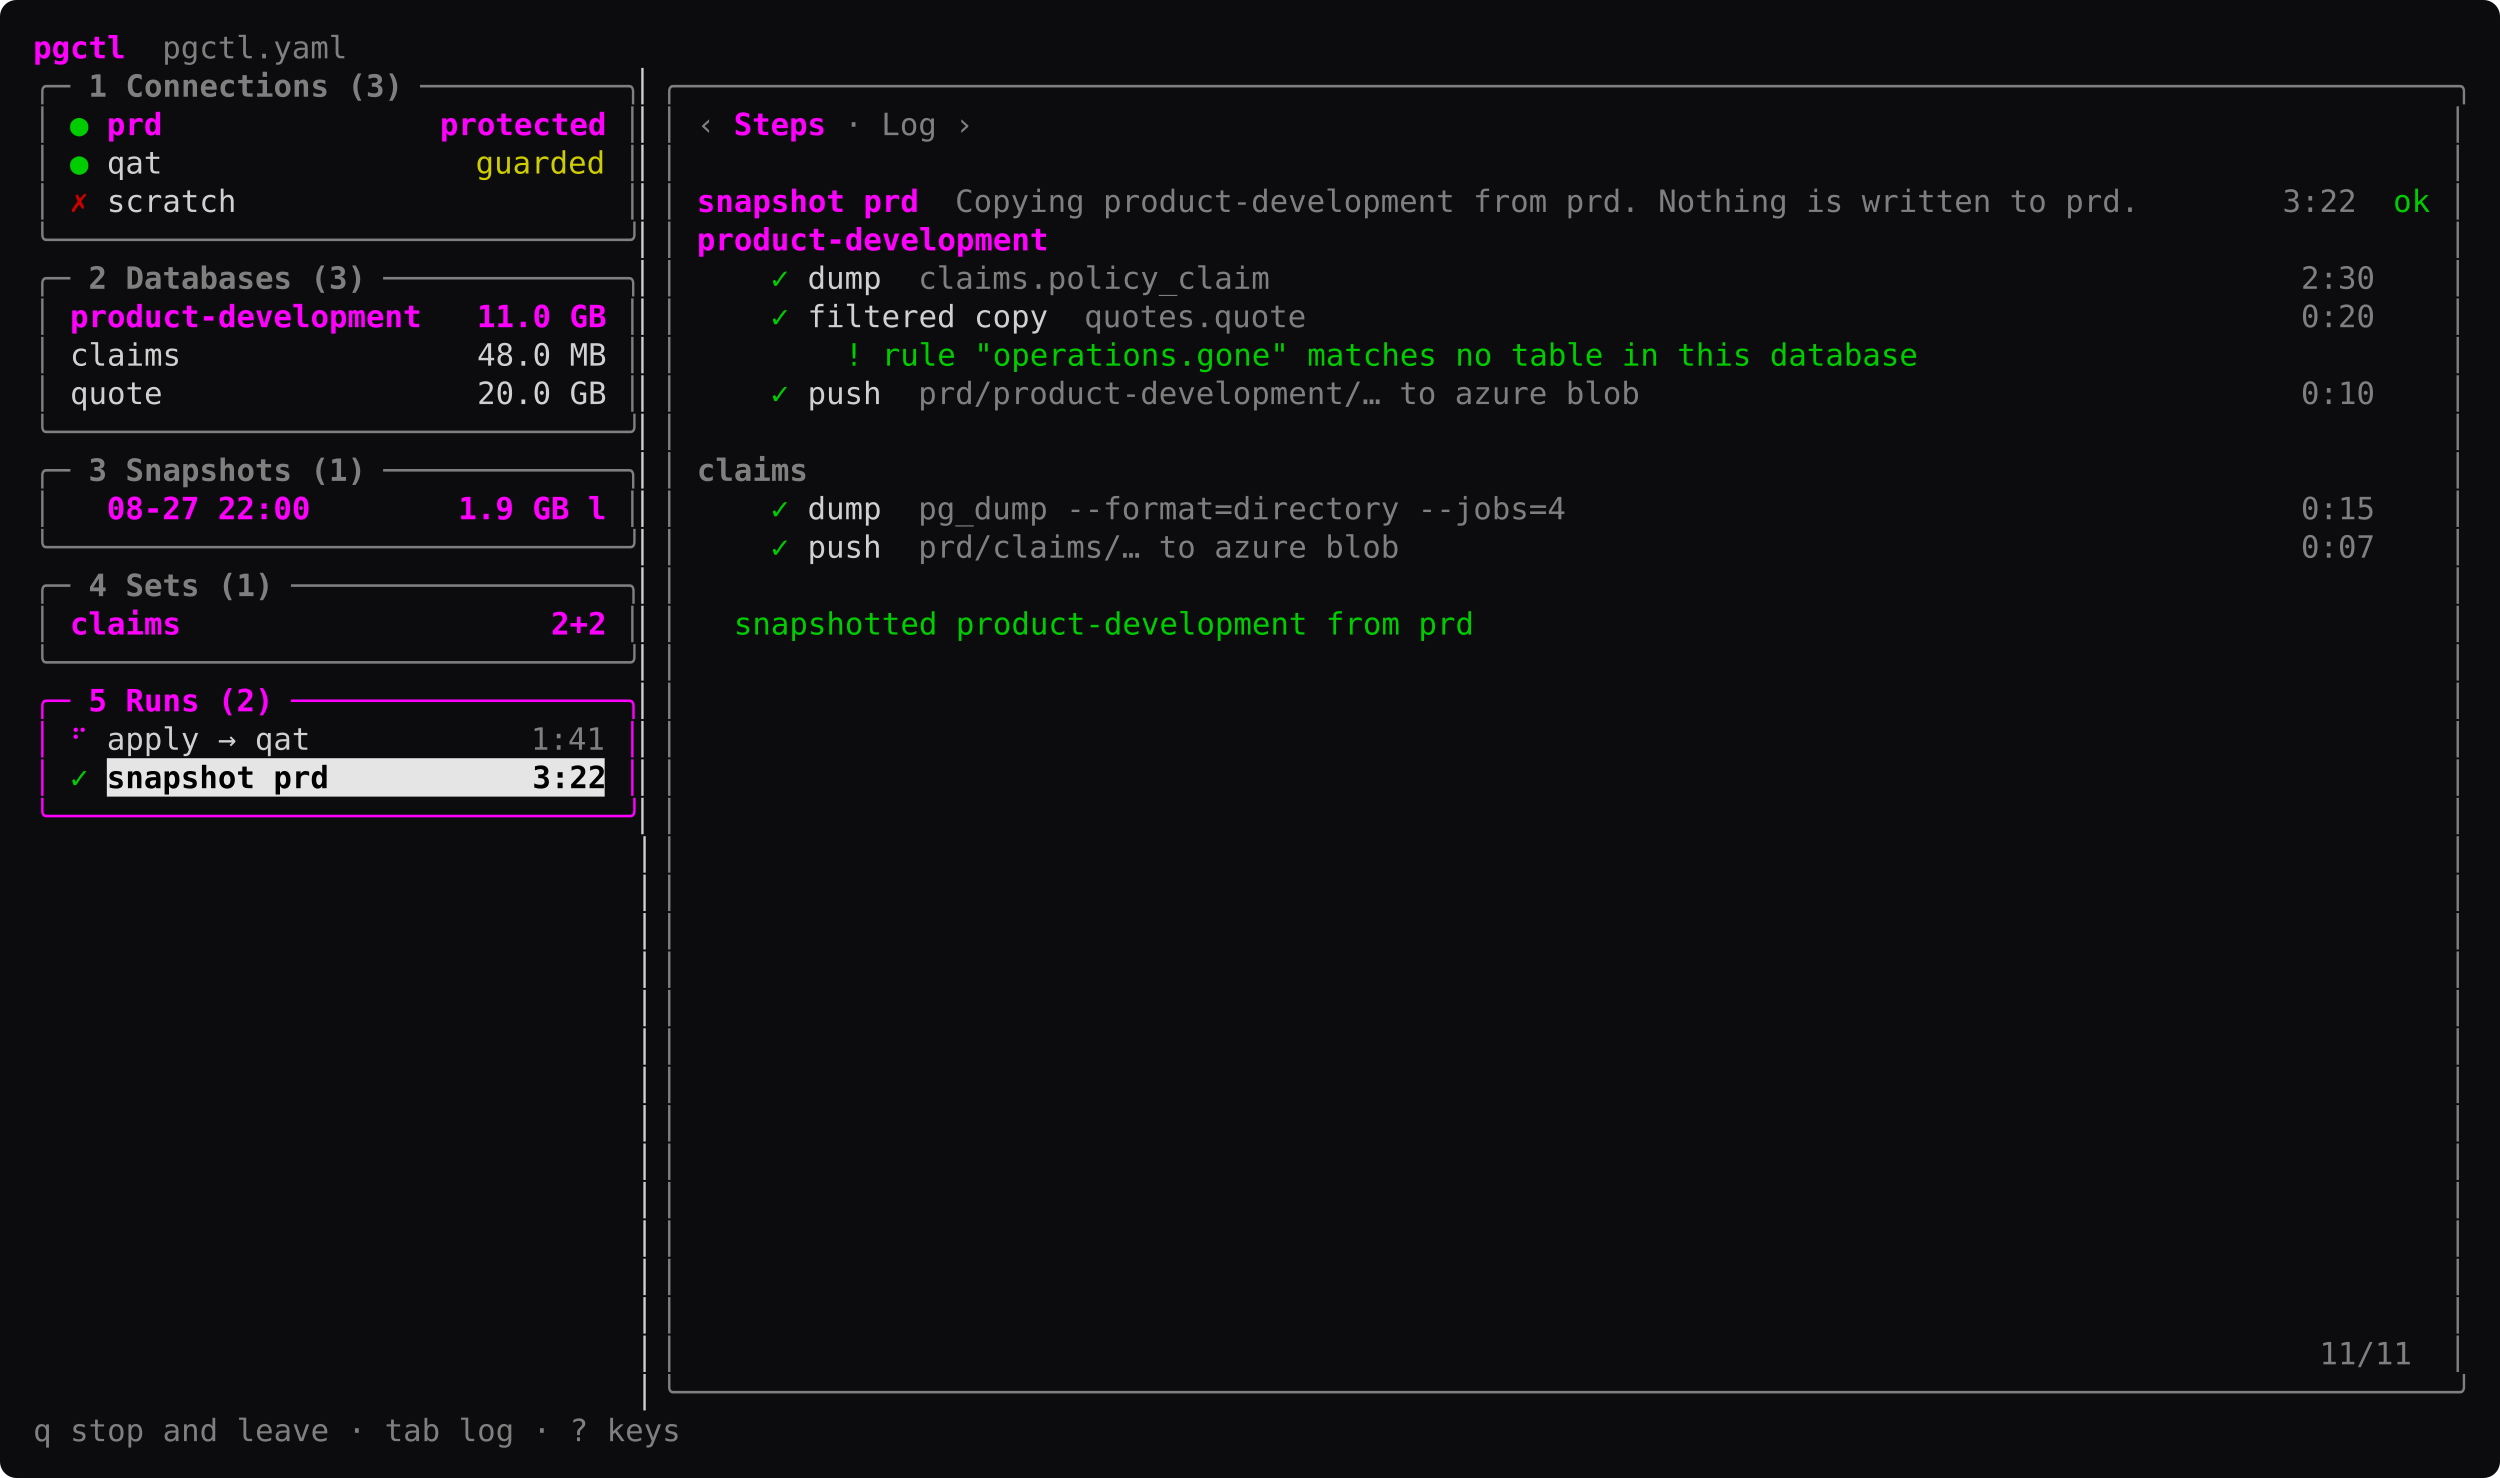
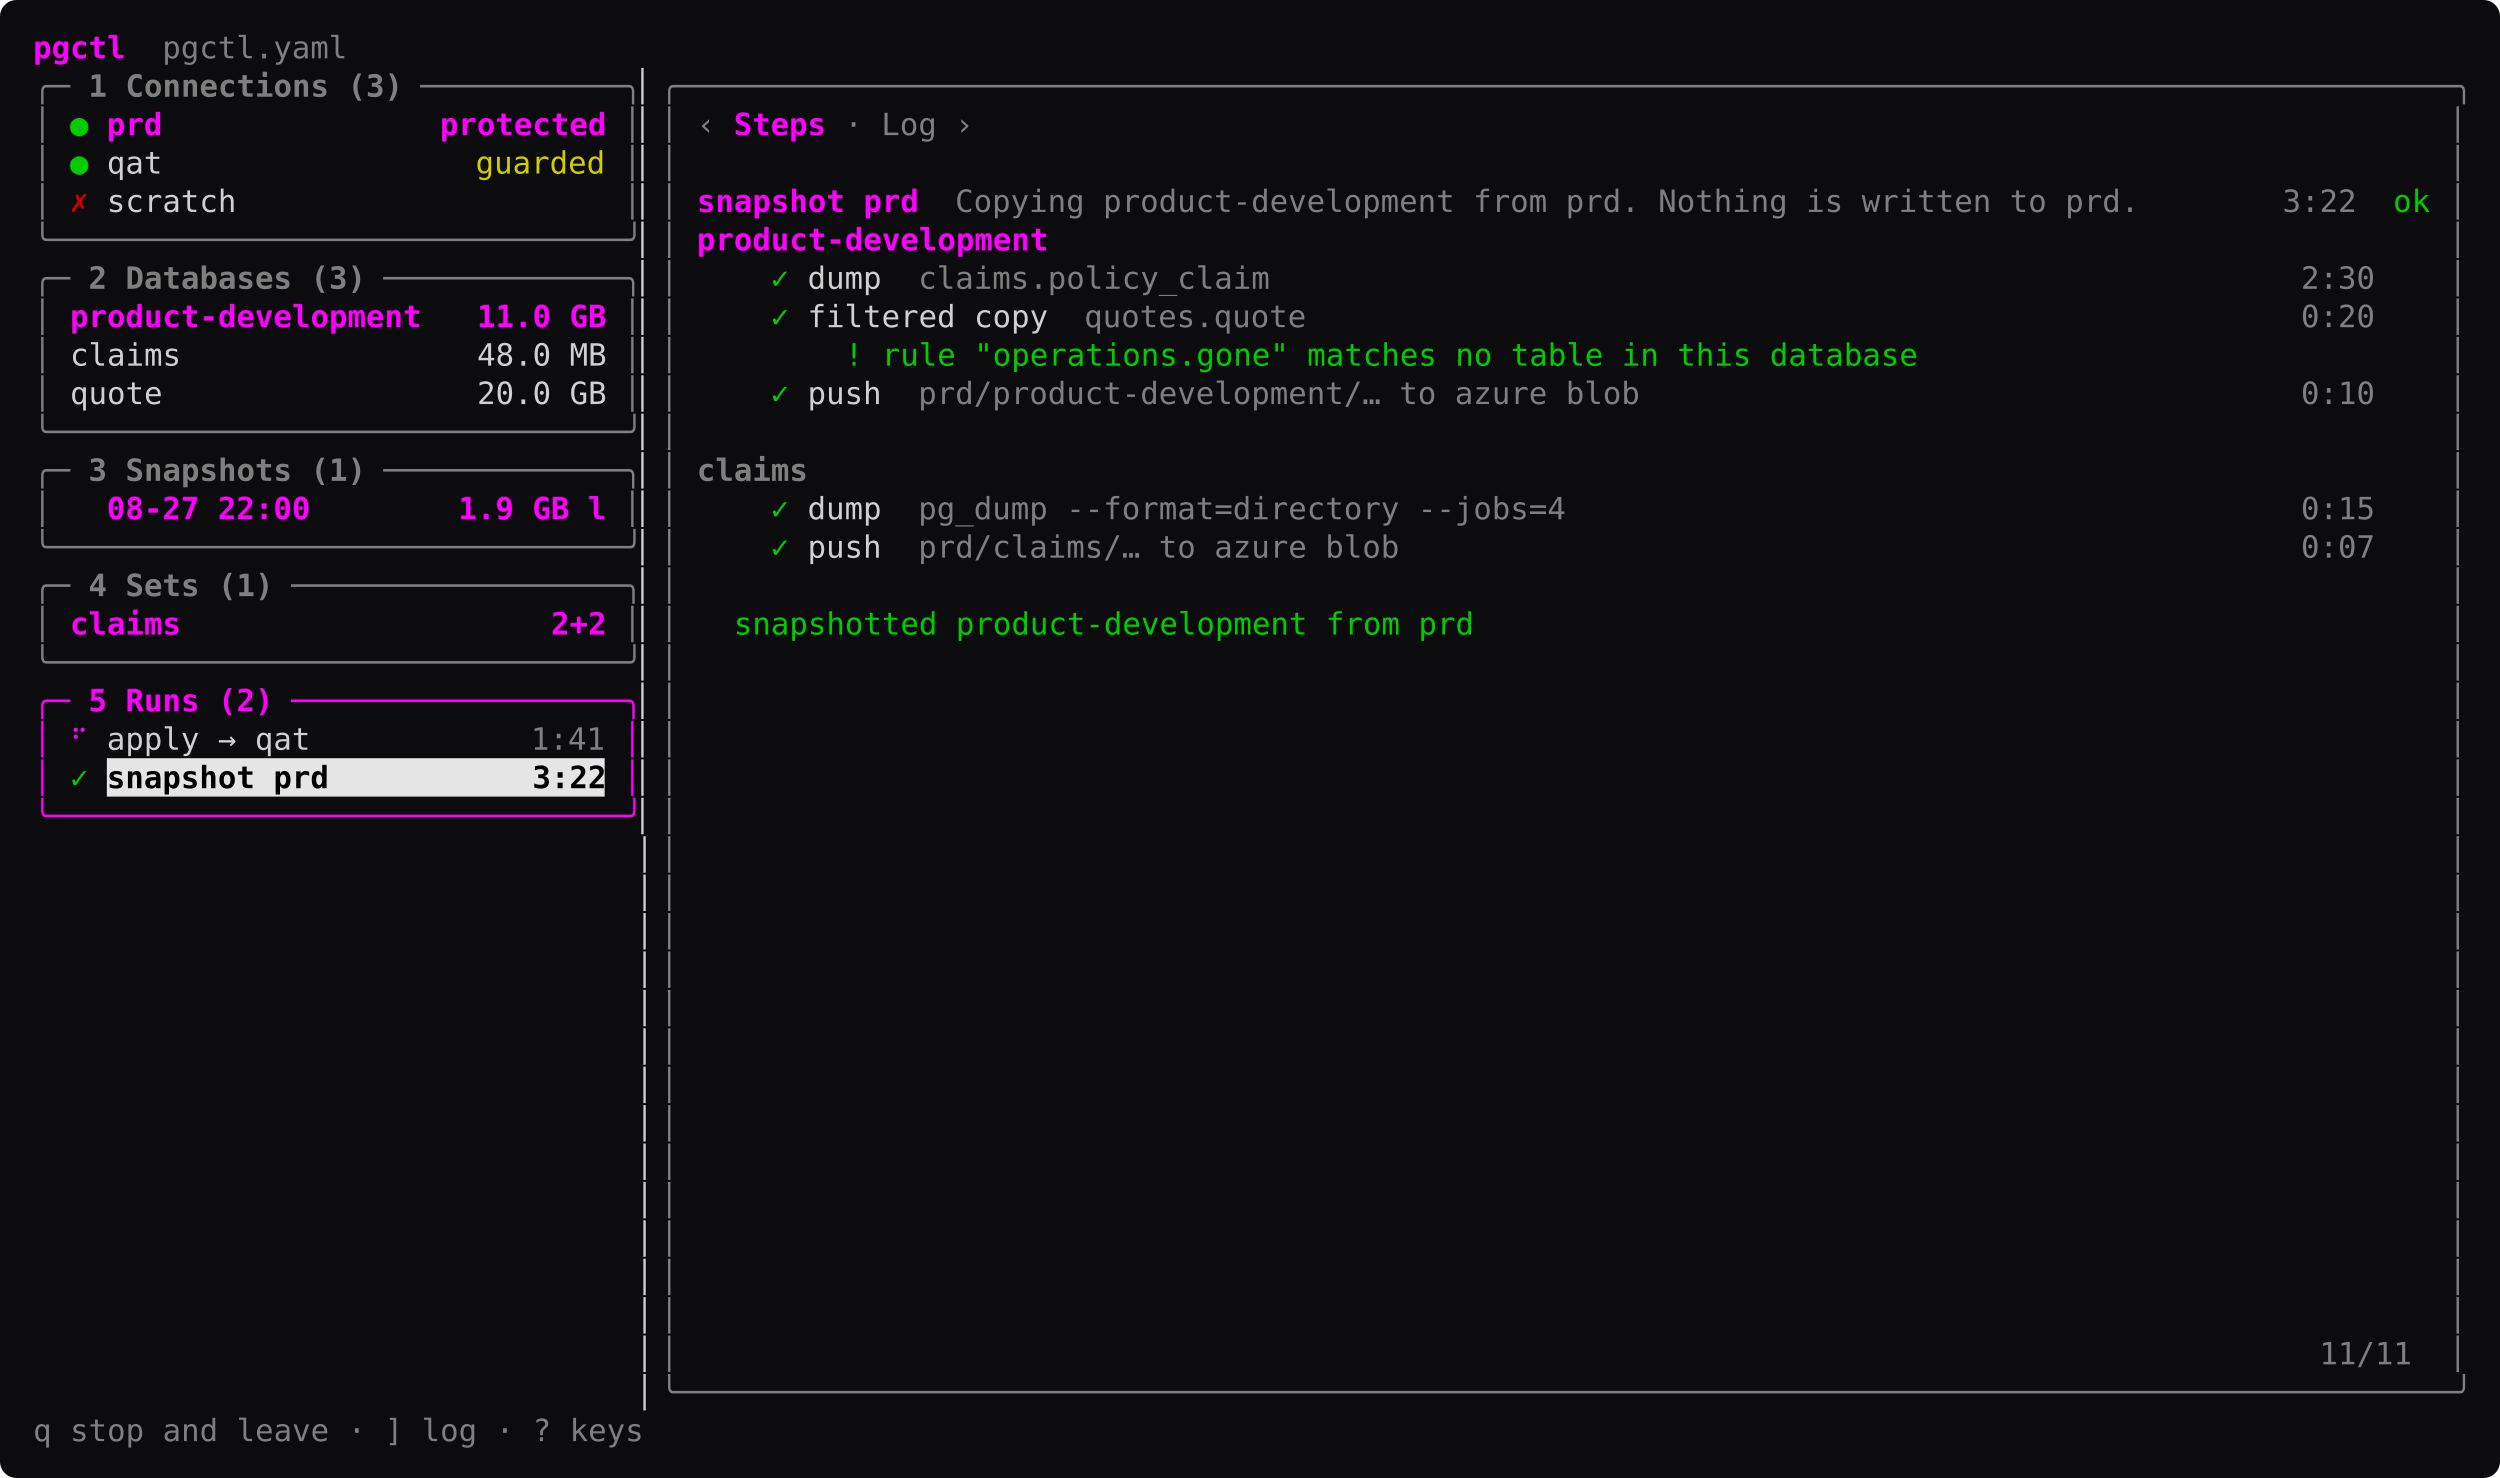
<svg xmlns="http://www.w3.org/2000/svg" width="1057.6" height="625.25" viewBox="0 0 1057.6 625.25" font-family="ui-monospace, 'SF Mono', SFMono-Regular, Menlo, Consolas, 'DejaVu Sans Mono', monospace" font-size="13" role="img">
  <rect width="1057.6" height="625.25" rx="7" fill="#0c0c0e" />
  <rect x="45.2" y="320.75" width="210.6" height="16.25" fill="#e5e5e5" />
  <text x="14" y="24.68" textLength="39" lengthAdjust="spacing" fill="#ff00ff" font-weight="600" xml:space="preserve">pgctl</text>
  <text x="53" y="24.68" textLength="93.6" lengthAdjust="spacing" fill="#7f7f7f" xml:space="preserve">  pgctl.yaml</text>
  <text x="14" y="40.92" textLength="15.6" lengthAdjust="spacing" fill="#7f7f7f" xml:space="preserve">╭─</text>
  <text x="29.6" y="40.92" textLength="140.4" lengthAdjust="spacing" fill="#7f7f7f" font-weight="600" xml:space="preserve"> 1 Connections (3)</text>
  <text x="177.8" y="40.92" textLength="93.6" lengthAdjust="spacing" fill="#7f7f7f" xml:space="preserve">───────────╮</text>
  <text x="271.4" y="40.92" textLength="7.8" lengthAdjust="spacing" fill="#d0d0d0" xml:space="preserve">▏</text>
  <text x="279.2" y="40.92" textLength="764.4" lengthAdjust="spacing" fill="#7f7f7f" xml:space="preserve">╭────────────────────────────────────────────────────────────────────────────────────────────────╮</text>
  <text x="14" y="57.17" textLength="7.8" lengthAdjust="spacing" fill="#7f7f7f" xml:space="preserve">│</text>
  <text x="29.6" y="57.17" textLength="7.8" lengthAdjust="spacing" fill="#00cd00" xml:space="preserve">●</text>
  <text x="45.2" y="57.17" textLength="210.6" lengthAdjust="spacing" fill="#ff00ff" font-weight="600" xml:space="preserve">prd               protected</text>
  <text x="263.6" y="57.17" textLength="7.8" lengthAdjust="spacing" fill="#7f7f7f" xml:space="preserve">│</text>
  <text x="271.4" y="57.17" textLength="7.8" lengthAdjust="spacing" fill="#d0d0d0" xml:space="preserve">▏</text>
  <text x="279.2" y="57.17" textLength="7.8" lengthAdjust="spacing" fill="#7f7f7f" xml:space="preserve">│</text>
  <text x="294.8" y="57.17" textLength="7.8" lengthAdjust="spacing" fill="#7f7f7f" xml:space="preserve">‹</text>
  <text x="310.4" y="57.17" textLength="7.8" lengthAdjust="spacing" fill="#ff00ff" font-weight="600" xml:space="preserve">S</text>
  <text x="318.2" y="57.17" textLength="7.8" lengthAdjust="spacing" fill="#ff00ff" font-weight="600" xml:space="preserve">t</text>
  <text x="326" y="57.17" textLength="7.8" lengthAdjust="spacing" fill="#ff00ff" font-weight="600" xml:space="preserve">e</text>
  <text x="333.8" y="57.17" textLength="7.8" lengthAdjust="spacing" fill="#ff00ff" font-weight="600" xml:space="preserve">p</text>
  <text x="341.6" y="57.17" textLength="7.8" lengthAdjust="spacing" fill="#ff00ff" font-weight="600" xml:space="preserve">s</text>
  <text x="357.2" y="57.17" textLength="7.8" lengthAdjust="spacing" fill="#7f7f7f" xml:space="preserve">·</text>
  <text x="365" y="57.17" textLength="31.2" lengthAdjust="spacing" fill="#7f7f7f" xml:space="preserve"> Log</text>
  <text x="404" y="57.17" textLength="7.8" lengthAdjust="spacing" fill="#7f7f7f" xml:space="preserve">›</text>
  <text x="1035.8" y="57.17" textLength="7.8" lengthAdjust="spacing" fill="#7f7f7f" xml:space="preserve">│</text>
  <text x="14" y="73.42" textLength="7.8" lengthAdjust="spacing" fill="#7f7f7f" xml:space="preserve">│</text>
  <text x="29.6" y="73.42" textLength="7.8" lengthAdjust="spacing" fill="#00cd00" xml:space="preserve">●</text>
  <text x="45.2" y="73.42" textLength="23.4" lengthAdjust="spacing" fill="#d0d0d0" xml:space="preserve">qat</text>
  <text x="201.2" y="73.42" textLength="54.6" lengthAdjust="spacing" fill="#cdcd00" xml:space="preserve">guarded</text>
  <text x="263.6" y="73.42" textLength="7.8" lengthAdjust="spacing" fill="#7f7f7f" xml:space="preserve">│</text>
  <text x="271.4" y="73.42" textLength="7.8" lengthAdjust="spacing" fill="#d0d0d0" xml:space="preserve">▏</text>
  <text x="279.2" y="73.42" textLength="7.8" lengthAdjust="spacing" fill="#7f7f7f" xml:space="preserve">│</text>
  <text x="1035.8" y="73.42" textLength="7.8" lengthAdjust="spacing" fill="#7f7f7f" xml:space="preserve">│</text>
  <text x="14" y="89.67" textLength="7.8" lengthAdjust="spacing" fill="#7f7f7f" xml:space="preserve">│</text>
  <text x="29.6" y="89.67" textLength="7.8" lengthAdjust="spacing" fill="#cd0000" font-weight="600" xml:space="preserve">✗</text>
  <text x="45.2" y="89.67" textLength="54.6" lengthAdjust="spacing" fill="#d0d0d0" xml:space="preserve">scratch</text>
  <text x="263.6" y="89.67" textLength="7.8" lengthAdjust="spacing" fill="#7f7f7f" xml:space="preserve">│</text>
  <text x="271.4" y="89.67" textLength="7.8" lengthAdjust="spacing" fill="#d0d0d0" xml:space="preserve">▏</text>
  <text x="279.2" y="89.67" textLength="7.8" lengthAdjust="spacing" fill="#7f7f7f" xml:space="preserve">│</text>
  <text x="294.8" y="89.67" textLength="93.6" lengthAdjust="spacing" fill="#ff00ff" font-weight="600" xml:space="preserve">snapshot prd</text>
  <text x="388.4" y="89.67" textLength="514.8" lengthAdjust="spacing" fill="#7f7f7f" xml:space="preserve">  Copying product-development from prd. Nothing is written to prd.</text>
  <text x="965.6" y="89.67" textLength="31.2" lengthAdjust="spacing" fill="#7f7f7f" xml:space="preserve">3:22</text>
  <text x="1012.4" y="89.67" textLength="15.6" lengthAdjust="spacing" fill="#00cd00" xml:space="preserve">ok</text>
  <text x="1035.8" y="89.67" textLength="7.8" lengthAdjust="spacing" fill="#7f7f7f" xml:space="preserve">│</text>
  <text x="14" y="105.92" textLength="257.4" lengthAdjust="spacing" fill="#7f7f7f" xml:space="preserve">╰───────────────────────────────╯</text>
  <text x="271.4" y="105.92" textLength="7.8" lengthAdjust="spacing" fill="#d0d0d0" xml:space="preserve">▏</text>
  <text x="279.2" y="105.92" textLength="7.8" lengthAdjust="spacing" fill="#7f7f7f" xml:space="preserve">│</text>
  <text x="294.8" y="105.92" textLength="148.2" lengthAdjust="spacing" fill="#ff00ff" font-weight="600" xml:space="preserve">product-development</text>
  <text x="1035.8" y="105.92" textLength="7.8" lengthAdjust="spacing" fill="#7f7f7f" xml:space="preserve">│</text>
  <text x="14" y="122.17" textLength="15.6" lengthAdjust="spacing" fill="#7f7f7f" xml:space="preserve">╭─</text>
  <text x="29.6" y="122.17" textLength="124.8" lengthAdjust="spacing" fill="#7f7f7f" font-weight="600" xml:space="preserve"> 2 Databases (3)</text>
  <text x="162.2" y="122.17" textLength="109.2" lengthAdjust="spacing" fill="#7f7f7f" xml:space="preserve">─────────────╮</text>
  <text x="271.4" y="122.17" textLength="7.8" lengthAdjust="spacing" fill="#d0d0d0" xml:space="preserve">▏</text>
  <text x="279.2" y="122.17" textLength="7.8" lengthAdjust="spacing" fill="#7f7f7f" xml:space="preserve">│</text>
  <text x="326" y="122.17" textLength="7.8" lengthAdjust="spacing" fill="#00cd00" xml:space="preserve">✓</text>
  <text x="333.8" y="122.17" textLength="39" lengthAdjust="spacing" fill="#d0d0d0" xml:space="preserve"> dump</text>
  <text x="372.8" y="122.17" textLength="163.8" lengthAdjust="spacing" fill="#7f7f7f" xml:space="preserve">  claims.policy_claim</text>
  <text x="973.4" y="122.17" textLength="31.2" lengthAdjust="spacing" fill="#7f7f7f" xml:space="preserve">2:30</text>
  <text x="1035.8" y="122.17" textLength="7.8" lengthAdjust="spacing" fill="#7f7f7f" xml:space="preserve">│</text>
  <text x="14" y="138.43" textLength="7.8" lengthAdjust="spacing" fill="#7f7f7f" xml:space="preserve">│</text>
  <text x="29.6" y="138.43" textLength="226.2" lengthAdjust="spacing" fill="#ff00ff" font-weight="600" xml:space="preserve">product-development   11.0 GB</text>
  <text x="263.6" y="138.43" textLength="7.8" lengthAdjust="spacing" fill="#7f7f7f" xml:space="preserve">│</text>
  <text x="271.4" y="138.43" textLength="7.8" lengthAdjust="spacing" fill="#d0d0d0" xml:space="preserve">▏</text>
  <text x="279.2" y="138.43" textLength="7.8" lengthAdjust="spacing" fill="#7f7f7f" xml:space="preserve">│</text>
  <text x="326" y="138.43" textLength="7.8" lengthAdjust="spacing" fill="#00cd00" xml:space="preserve">✓</text>
  <text x="333.8" y="138.43" textLength="109.2" lengthAdjust="spacing" fill="#d0d0d0" xml:space="preserve"> filtered copy</text>
  <text x="443" y="138.43" textLength="109.2" lengthAdjust="spacing" fill="#7f7f7f" xml:space="preserve">  quotes.quote</text>
  <text x="973.4" y="138.43" textLength="31.2" lengthAdjust="spacing" fill="#7f7f7f" xml:space="preserve">0:20</text>
  <text x="1035.8" y="138.43" textLength="7.8" lengthAdjust="spacing" fill="#7f7f7f" xml:space="preserve">│</text>
  <text x="14" y="154.68" textLength="7.8" lengthAdjust="spacing" fill="#7f7f7f" xml:space="preserve">│</text>
  <text x="21.8" y="154.68" textLength="234" lengthAdjust="spacing" fill="#d0d0d0" xml:space="preserve"> claims                48.0 MB</text>
  <text x="263.6" y="154.68" textLength="7.8" lengthAdjust="spacing" fill="#7f7f7f" xml:space="preserve">│</text>
  <text x="271.4" y="154.68" textLength="7.8" lengthAdjust="spacing" fill="#d0d0d0" xml:space="preserve">▏</text>
  <text x="279.2" y="154.68" textLength="7.8" lengthAdjust="spacing" fill="#7f7f7f" xml:space="preserve">│</text>
  <text x="310.4" y="154.68" textLength="499.2" lengthAdjust="spacing" fill="#00cd00" xml:space="preserve">      ! rule "operations.gone" matches no table in this database</text>
  <text x="1035.8" y="154.68" textLength="7.8" lengthAdjust="spacing" fill="#7f7f7f" xml:space="preserve">│</text>
  <text x="14" y="170.93" textLength="7.8" lengthAdjust="spacing" fill="#7f7f7f" xml:space="preserve">│</text>
  <text x="21.8" y="170.93" textLength="234" lengthAdjust="spacing" fill="#d0d0d0" xml:space="preserve"> quote                 20.0 GB</text>
  <text x="263.6" y="170.93" textLength="7.8" lengthAdjust="spacing" fill="#7f7f7f" xml:space="preserve">│</text>
  <text x="271.4" y="170.93" textLength="7.8" lengthAdjust="spacing" fill="#d0d0d0" xml:space="preserve">▏</text>
  <text x="279.2" y="170.93" textLength="7.8" lengthAdjust="spacing" fill="#7f7f7f" xml:space="preserve">│</text>
  <text x="326" y="170.93" textLength="7.8" lengthAdjust="spacing" fill="#00cd00" xml:space="preserve">✓</text>
  <text x="333.8" y="170.93" textLength="39" lengthAdjust="spacing" fill="#d0d0d0" xml:space="preserve"> push</text>
  <text x="372.8" y="170.93" textLength="319.8" lengthAdjust="spacing" fill="#7f7f7f" xml:space="preserve">  prd/product-development/… to azure blob</text>
  <text x="973.4" y="170.93" textLength="31.2" lengthAdjust="spacing" fill="#7f7f7f" xml:space="preserve">0:10</text>
  <text x="1035.8" y="170.93" textLength="7.8" lengthAdjust="spacing" fill="#7f7f7f" xml:space="preserve">│</text>
  <text x="14" y="187.18" textLength="257.4" lengthAdjust="spacing" fill="#7f7f7f" xml:space="preserve">╰───────────────────────────────╯</text>
  <text x="271.4" y="187.18" textLength="7.8" lengthAdjust="spacing" fill="#d0d0d0" xml:space="preserve">▏</text>
  <text x="279.2" y="187.18" textLength="7.8" lengthAdjust="spacing" fill="#7f7f7f" xml:space="preserve">│</text>
  <text x="1035.8" y="187.18" textLength="7.8" lengthAdjust="spacing" fill="#7f7f7f" xml:space="preserve">│</text>
  <text x="14" y="203.43" textLength="15.6" lengthAdjust="spacing" fill="#7f7f7f" xml:space="preserve">╭─</text>
  <text x="29.6" y="203.43" textLength="124.8" lengthAdjust="spacing" fill="#7f7f7f" font-weight="600" xml:space="preserve"> 3 Snapshots (1)</text>
  <text x="162.2" y="203.43" textLength="109.2" lengthAdjust="spacing" fill="#7f7f7f" xml:space="preserve">─────────────╮</text>
  <text x="271.4" y="203.43" textLength="7.8" lengthAdjust="spacing" fill="#d0d0d0" xml:space="preserve">▏</text>
  <text x="279.2" y="203.43" textLength="7.8" lengthAdjust="spacing" fill="#7f7f7f" xml:space="preserve">│</text>
  <text x="294.8" y="203.43" textLength="46.8" lengthAdjust="spacing" fill="#7f7f7f" font-weight="600" xml:space="preserve">claims</text>
  <text x="1035.8" y="203.43" textLength="7.8" lengthAdjust="spacing" fill="#7f7f7f" xml:space="preserve">│</text>
  <text x="14" y="219.68" textLength="7.8" lengthAdjust="spacing" fill="#7f7f7f" xml:space="preserve">│</text>
  <text x="45.2" y="219.68" textLength="210.6" lengthAdjust="spacing" fill="#ff00ff" font-weight="600" xml:space="preserve">08-27 22:00        1.9 GB l</text>
  <text x="263.6" y="219.68" textLength="7.8" lengthAdjust="spacing" fill="#7f7f7f" xml:space="preserve">│</text>
  <text x="271.4" y="219.68" textLength="7.8" lengthAdjust="spacing" fill="#d0d0d0" xml:space="preserve">▏</text>
  <text x="279.2" y="219.68" textLength="7.8" lengthAdjust="spacing" fill="#7f7f7f" xml:space="preserve">│</text>
  <text x="326" y="219.68" textLength="7.8" lengthAdjust="spacing" fill="#00cd00" xml:space="preserve">✓</text>
  <text x="333.8" y="219.68" textLength="39" lengthAdjust="spacing" fill="#d0d0d0" xml:space="preserve"> dump</text>
  <text x="372.8" y="219.68" textLength="288.6" lengthAdjust="spacing" fill="#7f7f7f" xml:space="preserve">  pg_dump --format=directory --jobs=4</text>
  <text x="973.4" y="219.68" textLength="31.2" lengthAdjust="spacing" fill="#7f7f7f" xml:space="preserve">0:15</text>
  <text x="1035.8" y="219.68" textLength="7.8" lengthAdjust="spacing" fill="#7f7f7f" xml:space="preserve">│</text>
  <text x="14" y="235.93" textLength="257.4" lengthAdjust="spacing" fill="#7f7f7f" xml:space="preserve">╰───────────────────────────────╯</text>
  <text x="271.4" y="235.93" textLength="7.8" lengthAdjust="spacing" fill="#d0d0d0" xml:space="preserve">▏</text>
  <text x="279.2" y="235.93" textLength="7.8" lengthAdjust="spacing" fill="#7f7f7f" xml:space="preserve">│</text>
  <text x="326" y="235.93" textLength="7.8" lengthAdjust="spacing" fill="#00cd00" xml:space="preserve">✓</text>
  <text x="333.8" y="235.93" textLength="39" lengthAdjust="spacing" fill="#d0d0d0" xml:space="preserve"> push</text>
  <text x="372.8" y="235.93" textLength="218.4" lengthAdjust="spacing" fill="#7f7f7f" xml:space="preserve">  prd/claims/… to azure blob</text>
  <text x="973.4" y="235.93" textLength="31.2" lengthAdjust="spacing" fill="#7f7f7f" xml:space="preserve">0:07</text>
  <text x="1035.8" y="235.93" textLength="7.8" lengthAdjust="spacing" fill="#7f7f7f" xml:space="preserve">│</text>
  <text x="14" y="252.18" textLength="15.6" lengthAdjust="spacing" fill="#7f7f7f" xml:space="preserve">╭─</text>
  <text x="29.6" y="252.18" textLength="85.8" lengthAdjust="spacing" fill="#7f7f7f" font-weight="600" xml:space="preserve"> 4 Sets (1)</text>
  <text x="123.2" y="252.18" textLength="148.2" lengthAdjust="spacing" fill="#7f7f7f" xml:space="preserve">──────────────────╮</text>
  <text x="271.4" y="252.18" textLength="7.8" lengthAdjust="spacing" fill="#d0d0d0" xml:space="preserve">▏</text>
  <text x="279.2" y="252.18" textLength="7.8" lengthAdjust="spacing" fill="#7f7f7f" xml:space="preserve">│</text>
  <text x="1035.8" y="252.18" textLength="7.8" lengthAdjust="spacing" fill="#7f7f7f" xml:space="preserve">│</text>
  <text x="14" y="268.43" textLength="7.8" lengthAdjust="spacing" fill="#7f7f7f" xml:space="preserve">│</text>
  <text x="29.6" y="268.43" textLength="226.2" lengthAdjust="spacing" fill="#ff00ff" font-weight="600" xml:space="preserve">claims                    2+2</text>
  <text x="263.6" y="268.43" textLength="7.8" lengthAdjust="spacing" fill="#7f7f7f" xml:space="preserve">│</text>
  <text x="271.4" y="268.43" textLength="7.8" lengthAdjust="spacing" fill="#d0d0d0" xml:space="preserve">▏</text>
  <text x="279.2" y="268.43" textLength="7.8" lengthAdjust="spacing" fill="#7f7f7f" xml:space="preserve">│</text>
  <text x="294.8" y="268.43" textLength="327.6" lengthAdjust="spacing" fill="#00cd00" xml:space="preserve">  snapshotted product-development from prd</text>
  <text x="1035.8" y="268.43" textLength="7.8" lengthAdjust="spacing" fill="#7f7f7f" xml:space="preserve">│</text>
  <text x="14" y="284.68" textLength="257.4" lengthAdjust="spacing" fill="#7f7f7f" xml:space="preserve">╰───────────────────────────────╯</text>
  <text x="271.4" y="284.68" textLength="7.8" lengthAdjust="spacing" fill="#d0d0d0" xml:space="preserve">▏</text>
  <text x="279.2" y="284.68" textLength="7.8" lengthAdjust="spacing" fill="#7f7f7f" xml:space="preserve">│</text>
  <text x="1035.8" y="284.68" textLength="7.8" lengthAdjust="spacing" fill="#7f7f7f" xml:space="preserve">│</text>
  <text x="14" y="300.93" textLength="15.6" lengthAdjust="spacing" fill="#ff00ff" xml:space="preserve">╭─</text>
  <text x="29.6" y="300.93" textLength="85.8" lengthAdjust="spacing" fill="#ff00ff" font-weight="600" xml:space="preserve"> 5 Runs (2)</text>
  <text x="123.2" y="300.93" textLength="148.2" lengthAdjust="spacing" fill="#ff00ff" xml:space="preserve">──────────────────╮</text>
  <text x="271.4" y="300.93" textLength="7.8" lengthAdjust="spacing" fill="#d0d0d0" xml:space="preserve">▏</text>
  <text x="279.2" y="300.93" textLength="7.8" lengthAdjust="spacing" fill="#7f7f7f" xml:space="preserve">│</text>
  <text x="1035.8" y="300.93" textLength="7.8" lengthAdjust="spacing" fill="#7f7f7f" xml:space="preserve">│</text>
  <text x="14" y="317.18" textLength="7.8" lengthAdjust="spacing" fill="#ff00ff" xml:space="preserve">│</text>
  <text x="29.6" y="317.18" textLength="7.8" lengthAdjust="spacing" fill="#ff00ff" xml:space="preserve">⠋</text>
  <text x="45.2" y="317.18" textLength="85.8" lengthAdjust="spacing" fill="#d0d0d0" xml:space="preserve">apply → qat</text>
  <text x="224.6" y="317.18" textLength="31.2" lengthAdjust="spacing" fill="#7f7f7f" xml:space="preserve">1:41</text>
  <text x="263.6" y="317.18" textLength="7.8" lengthAdjust="spacing" fill="#ff00ff" xml:space="preserve">│</text>
  <text x="271.4" y="317.18" textLength="7.8" lengthAdjust="spacing" fill="#d0d0d0" xml:space="preserve">▏</text>
  <text x="279.2" y="317.18" textLength="7.8" lengthAdjust="spacing" fill="#7f7f7f" xml:space="preserve">│</text>
  <text x="1035.8" y="317.18" textLength="7.8" lengthAdjust="spacing" fill="#7f7f7f" xml:space="preserve">│</text>
  <text x="14" y="333.43" textLength="7.8" lengthAdjust="spacing" fill="#ff00ff" xml:space="preserve">│</text>
  <text x="29.6" y="333.43" textLength="7.8" lengthAdjust="spacing" fill="#00cd00" xml:space="preserve">✓</text>
  <text x="45.2" y="333.43" textLength="210.6" lengthAdjust="spacing" fill="#000000" font-weight="600" xml:space="preserve">snapshot prd           3:22</text>
  <text x="263.6" y="333.43" textLength="7.8" lengthAdjust="spacing" fill="#ff00ff" xml:space="preserve">│</text>
  <text x="271.4" y="333.43" textLength="7.8" lengthAdjust="spacing" fill="#d0d0d0" xml:space="preserve">▏</text>
  <text x="279.2" y="333.43" textLength="7.8" lengthAdjust="spacing" fill="#7f7f7f" xml:space="preserve">│</text>
  <text x="1035.8" y="333.43" textLength="7.8" lengthAdjust="spacing" fill="#7f7f7f" xml:space="preserve">│</text>
  <text x="14" y="349.68" textLength="257.4" lengthAdjust="spacing" fill="#ff00ff" xml:space="preserve">╰───────────────────────────────╯</text>
  <text x="271.4" y="349.68" textLength="7.8" lengthAdjust="spacing" fill="#d0d0d0" xml:space="preserve">▏</text>
  <text x="279.2" y="349.68" textLength="7.8" lengthAdjust="spacing" fill="#7f7f7f" xml:space="preserve">│</text>
  <text x="1035.8" y="349.68" textLength="7.8" lengthAdjust="spacing" fill="#7f7f7f" xml:space="preserve">│</text>
  <text x="14" y="365.93" textLength="265.2" lengthAdjust="spacing" fill="#d0d0d0" xml:space="preserve">                                 ▏</text>
  <text x="279.2" y="365.93" textLength="7.8" lengthAdjust="spacing" fill="#7f7f7f" xml:space="preserve">│</text>
  <text x="1035.8" y="365.93" textLength="7.8" lengthAdjust="spacing" fill="#7f7f7f" xml:space="preserve">│</text>
  <text x="14" y="382.18" textLength="265.2" lengthAdjust="spacing" fill="#d0d0d0" xml:space="preserve">                                 ▏</text>
  <text x="279.2" y="382.18" textLength="7.8" lengthAdjust="spacing" fill="#7f7f7f" xml:space="preserve">│</text>
  <text x="1035.8" y="382.18" textLength="7.8" lengthAdjust="spacing" fill="#7f7f7f" xml:space="preserve">│</text>
  <text x="14" y="398.43" textLength="265.2" lengthAdjust="spacing" fill="#d0d0d0" xml:space="preserve">                                 ▏</text>
  <text x="279.2" y="398.43" textLength="7.8" lengthAdjust="spacing" fill="#7f7f7f" xml:space="preserve">│</text>
  <text x="1035.8" y="398.43" textLength="7.8" lengthAdjust="spacing" fill="#7f7f7f" xml:space="preserve">│</text>
  <text x="14" y="414.68" textLength="265.2" lengthAdjust="spacing" fill="#d0d0d0" xml:space="preserve">                                 ▏</text>
  <text x="279.2" y="414.68" textLength="7.8" lengthAdjust="spacing" fill="#7f7f7f" xml:space="preserve">│</text>
  <text x="1035.8" y="414.68" textLength="7.8" lengthAdjust="spacing" fill="#7f7f7f" xml:space="preserve">│</text>
  <text x="14" y="430.93" textLength="265.2" lengthAdjust="spacing" fill="#d0d0d0" xml:space="preserve">                                 ▏</text>
  <text x="279.2" y="430.93" textLength="7.8" lengthAdjust="spacing" fill="#7f7f7f" xml:space="preserve">│</text>
  <text x="1035.8" y="430.93" textLength="7.8" lengthAdjust="spacing" fill="#7f7f7f" xml:space="preserve">│</text>
  <text x="14" y="447.18" textLength="265.2" lengthAdjust="spacing" fill="#d0d0d0" xml:space="preserve">                                 ▏</text>
  <text x="279.2" y="447.18" textLength="7.8" lengthAdjust="spacing" fill="#7f7f7f" xml:space="preserve">│</text>
  <text x="1035.8" y="447.18" textLength="7.8" lengthAdjust="spacing" fill="#7f7f7f" xml:space="preserve">│</text>
  <text x="14" y="463.43" textLength="265.2" lengthAdjust="spacing" fill="#d0d0d0" xml:space="preserve">                                 ▏</text>
  <text x="279.2" y="463.43" textLength="7.8" lengthAdjust="spacing" fill="#7f7f7f" xml:space="preserve">│</text>
  <text x="1035.8" y="463.43" textLength="7.8" lengthAdjust="spacing" fill="#7f7f7f" xml:space="preserve">│</text>
  <text x="14" y="479.68" textLength="265.2" lengthAdjust="spacing" fill="#d0d0d0" xml:space="preserve">                                 ▏</text>
  <text x="279.2" y="479.68" textLength="7.8" lengthAdjust="spacing" fill="#7f7f7f" xml:space="preserve">│</text>
  <text x="1035.8" y="479.68" textLength="7.8" lengthAdjust="spacing" fill="#7f7f7f" xml:space="preserve">│</text>
  <text x="14" y="495.93" textLength="265.2" lengthAdjust="spacing" fill="#d0d0d0" xml:space="preserve">                                 ▏</text>
  <text x="279.2" y="495.93" textLength="7.8" lengthAdjust="spacing" fill="#7f7f7f" xml:space="preserve">│</text>
  <text x="1035.8" y="495.93" textLength="7.8" lengthAdjust="spacing" fill="#7f7f7f" xml:space="preserve">│</text>
  <text x="14" y="512.17" textLength="265.2" lengthAdjust="spacing" fill="#d0d0d0" xml:space="preserve">                                 ▏</text>
  <text x="279.2" y="512.17" textLength="7.8" lengthAdjust="spacing" fill="#7f7f7f" xml:space="preserve">│</text>
  <text x="1035.8" y="512.17" textLength="7.8" lengthAdjust="spacing" fill="#7f7f7f" xml:space="preserve">│</text>
  <text x="14" y="528.42" textLength="265.2" lengthAdjust="spacing" fill="#d0d0d0" xml:space="preserve">                                 ▏</text>
  <text x="279.2" y="528.42" textLength="7.8" lengthAdjust="spacing" fill="#7f7f7f" xml:space="preserve">│</text>
  <text x="1035.8" y="528.42" textLength="7.8" lengthAdjust="spacing" fill="#7f7f7f" xml:space="preserve">│</text>
  <text x="14" y="544.67" textLength="265.2" lengthAdjust="spacing" fill="#d0d0d0" xml:space="preserve">                                 ▏</text>
  <text x="279.2" y="544.67" textLength="7.8" lengthAdjust="spacing" fill="#7f7f7f" xml:space="preserve">│</text>
  <text x="1035.8" y="544.67" textLength="7.8" lengthAdjust="spacing" fill="#7f7f7f" xml:space="preserve">│</text>
  <text x="14" y="560.92" textLength="265.2" lengthAdjust="spacing" fill="#d0d0d0" xml:space="preserve">                                 ▏</text>
  <text x="279.2" y="560.92" textLength="7.8" lengthAdjust="spacing" fill="#7f7f7f" xml:space="preserve">│</text>
  <text x="1035.8" y="560.92" textLength="7.8" lengthAdjust="spacing" fill="#7f7f7f" xml:space="preserve">│</text>
  <text x="14" y="577.17" textLength="265.2" lengthAdjust="spacing" fill="#d0d0d0" xml:space="preserve">                                 ▏</text>
  <text x="279.2" y="577.17" textLength="7.8" lengthAdjust="spacing" fill="#7f7f7f" xml:space="preserve">│</text>
  <text x="981.2" y="577.17" textLength="39" lengthAdjust="spacing" fill="#7f7f7f" xml:space="preserve">11/11</text>
  <text x="1035.8" y="577.17" textLength="7.8" lengthAdjust="spacing" fill="#7f7f7f" xml:space="preserve">│</text>
  <text x="14" y="593.42" textLength="265.2" lengthAdjust="spacing" fill="#d0d0d0" xml:space="preserve">                                 ▏</text>
  <text x="279.2" y="593.42" textLength="764.4" lengthAdjust="spacing" fill="#7f7f7f" xml:space="preserve">╰────────────────────────────────────────────────────────────────────────────────────────────────╯</text>
-   <text x="14" y="609.67" textLength="273" lengthAdjust="spacing" fill="#7f7f7f" xml:space="preserve">q stop and leave · tab log · ? keys</text>
+   <text x="14" y="609.67" textLength="257.4" lengthAdjust="spacing" fill="#7f7f7f" xml:space="preserve">q stop and leave · ] log · ? keys</text>
</svg>
